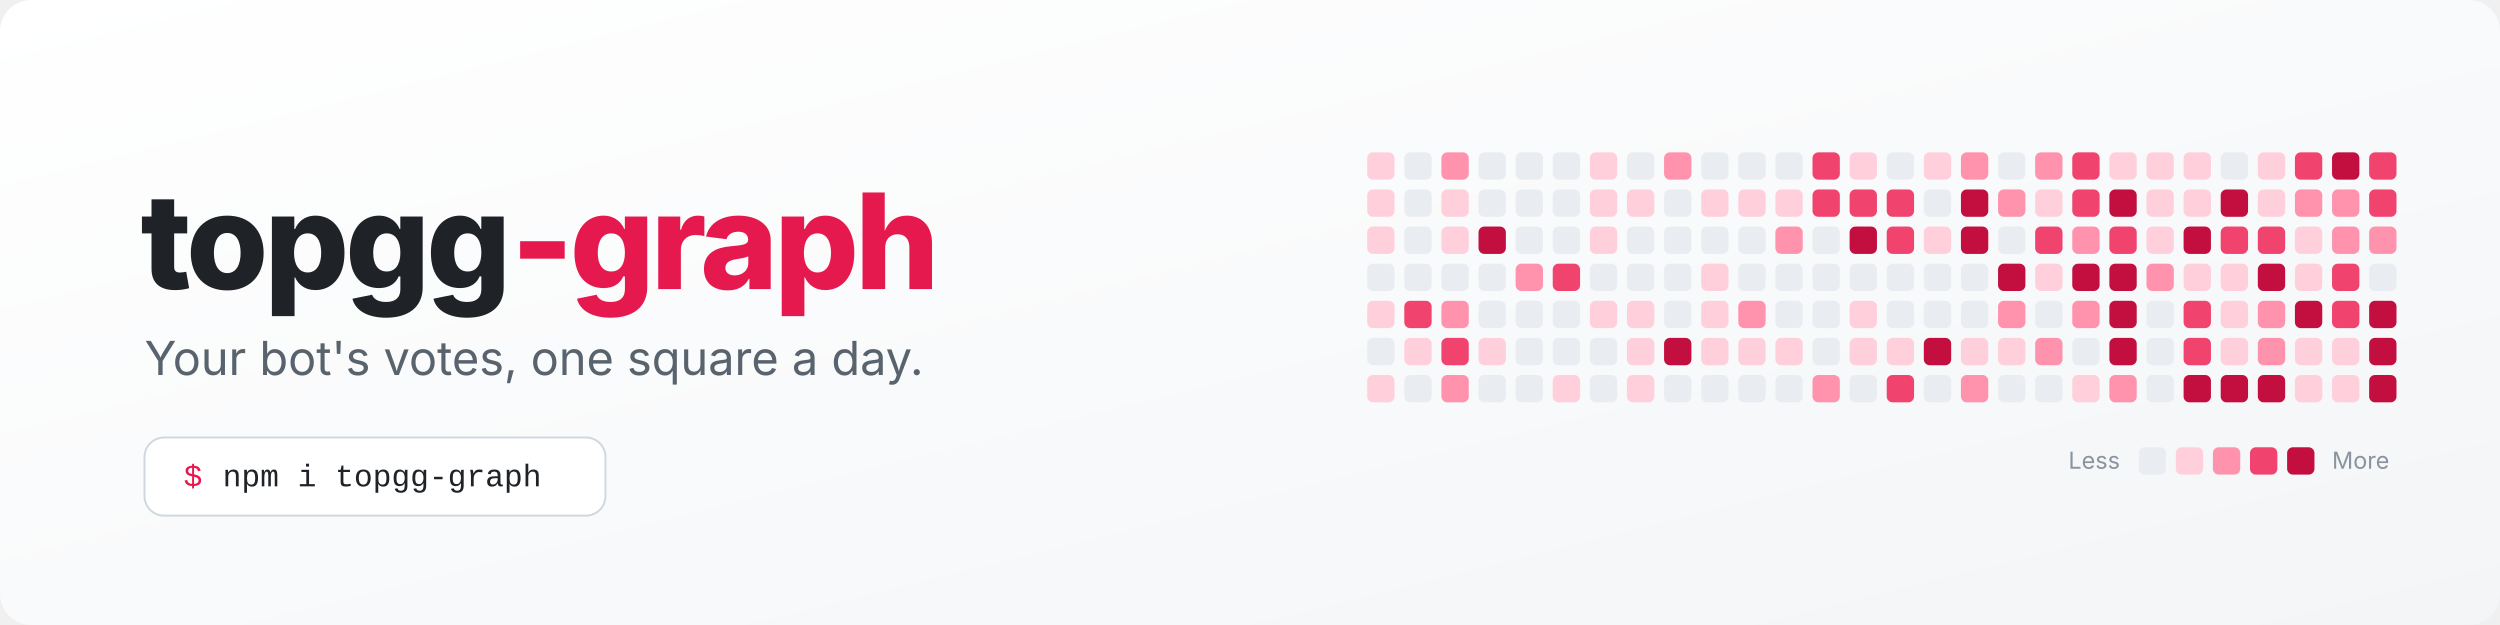
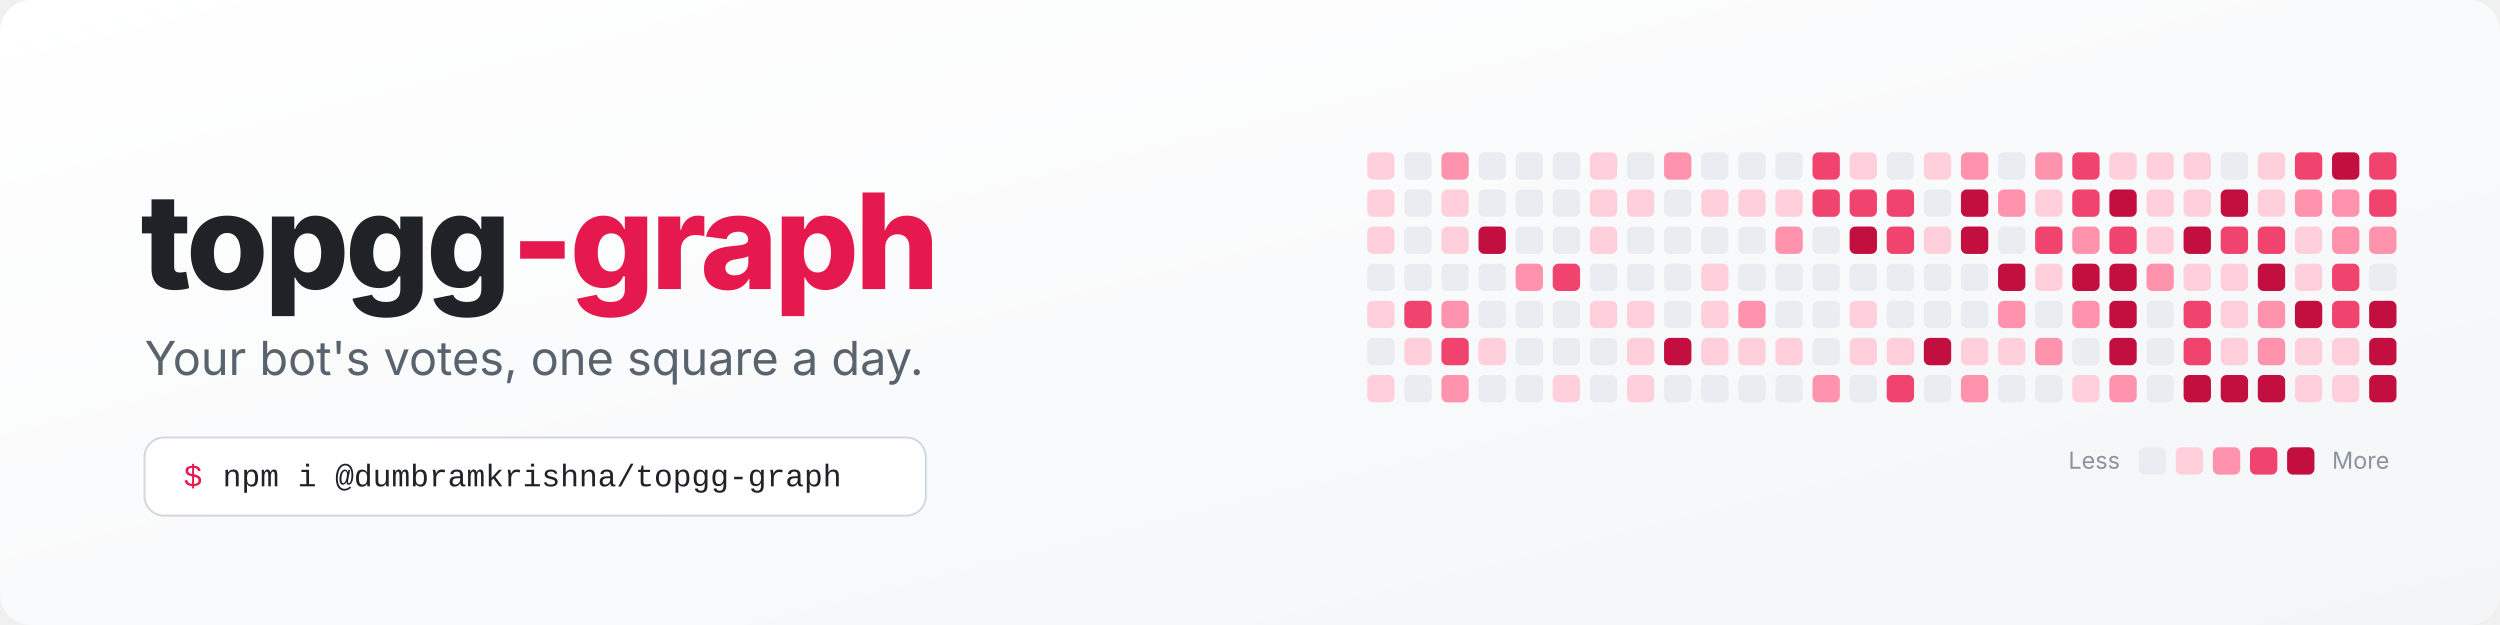
<svg xmlns="http://www.w3.org/2000/svg" width="1280" height="320" viewBox="0 0 1280 320" role="img" aria-labelledby="t d">
  <defs>
    <linearGradient id="bg" x1="0" y1="0" x2="1" y2="1">
      <stop offset="0" stop-color="#ffffff" />
      <stop offset="1" stop-color="#f3f5f7" />
    </linearGradient>
  </defs>
  <style>
    text { font-family: Inter, "Segoe UI", system-ui, -apple-system, Roboto, "Helvetica Neue", Arial, sans-serif; }
    .mono { font-family: "JetBrains Mono", "SFMono-Regular", Consolas, "Liberation Mono", Menlo, monospace; }
  </style>
  <rect width="1280" height="320" rx="16" fill="url(#bg)" />
  <text x="72" y="148" font-size="68" font-weight="800" letter-spacing="-2" fill="#1f2328">topgg<tspan fill="#e6194f">-graph</tspan>
  </text>
  <text x="74" y="192" font-size="24" fill="#59636e">Your bot's votes, one square a day.</text>
-   <rect x="74" y="224" width="236" height="40" rx="10" fill="#ffffff" stroke="#d0d7de" />
+   <rect x="74" y="224" width="400" height="40" rx="10" fill="#ffffff" stroke="#d0d7de" />
  <text x="94" y="249" font-size="16" class="mono" fill="#e6194f">$</text>
-   <text x="114" y="249" font-size="16" class="mono" fill="#1f2328">npm i topgg-graph</text>
+   <text x="114" y="249" font-size="16" class="mono" fill="#1f2328">npm i @dumbramkrishna/topgg-graph</text>
  <g>
    <rect x="700" y="78" width="14" height="14" rx="3" fill="#ffd0dc" />
    <rect x="700" y="97" width="14" height="14" rx="3" fill="#ffd0dc" />
    <rect x="700" y="116" width="14" height="14" rx="3" fill="#ffd0dc" />
    <rect x="700" y="135" width="14" height="14" rx="3" fill="#e9edf1" />
    <rect x="700" y="154" width="14" height="14" rx="3" fill="#ffd0dc" />
    <rect x="700" y="173" width="14" height="14" rx="3" fill="#e9edf1" />
    <rect x="700" y="192" width="14" height="14" rx="3" fill="#ffd0dc" />
    <rect x="719" y="78" width="14" height="14" rx="3" fill="#e9edf1" />
    <rect x="719" y="97" width="14" height="14" rx="3" fill="#e9edf1" />
    <rect x="719" y="116" width="14" height="14" rx="3" fill="#e9edf1" />
    <rect x="719" y="135" width="14" height="14" rx="3" fill="#e9edf1" />
    <rect x="719" y="154" width="14" height="14" rx="3" fill="#f0446f" />
    <rect x="719" y="173" width="14" height="14" rx="3" fill="#ffd0dc" />
    <rect x="719" y="192" width="14" height="14" rx="3" fill="#e9edf1" />
    <rect x="738" y="78" width="14" height="14" rx="3" fill="#ff93ae" />
    <rect x="738" y="97" width="14" height="14" rx="3" fill="#ffd0dc" />
    <rect x="738" y="116" width="14" height="14" rx="3" fill="#ffd0dc" />
    <rect x="738" y="135" width="14" height="14" rx="3" fill="#e9edf1" />
    <rect x="738" y="154" width="14" height="14" rx="3" fill="#ff93ae" />
    <rect x="738" y="173" width="14" height="14" rx="3" fill="#f0446f" />
    <rect x="738" y="192" width="14" height="14" rx="3" fill="#ff93ae" />
    <rect x="757" y="78" width="14" height="14" rx="3" fill="#e9edf1" />
    <rect x="757" y="97" width="14" height="14" rx="3" fill="#e9edf1" />
    <rect x="757" y="116" width="14" height="14" rx="3" fill="#c20f3f" />
    <rect x="757" y="135" width="14" height="14" rx="3" fill="#e9edf1" />
    <rect x="757" y="154" width="14" height="14" rx="3" fill="#e9edf1" />
    <rect x="757" y="173" width="14" height="14" rx="3" fill="#ffd0dc" />
    <rect x="757" y="192" width="14" height="14" rx="3" fill="#e9edf1" />
    <rect x="776" y="78" width="14" height="14" rx="3" fill="#e9edf1" />
    <rect x="776" y="97" width="14" height="14" rx="3" fill="#e9edf1" />
    <rect x="776" y="116" width="14" height="14" rx="3" fill="#e9edf1" />
    <rect x="776" y="135" width="14" height="14" rx="3" fill="#ff93ae" />
    <rect x="776" y="154" width="14" height="14" rx="3" fill="#e9edf1" />
    <rect x="776" y="173" width="14" height="14" rx="3" fill="#e9edf1" />
    <rect x="776" y="192" width="14" height="14" rx="3" fill="#e9edf1" />
    <rect x="795" y="78" width="14" height="14" rx="3" fill="#e9edf1" />
    <rect x="795" y="97" width="14" height="14" rx="3" fill="#e9edf1" />
    <rect x="795" y="116" width="14" height="14" rx="3" fill="#e9edf1" />
    <rect x="795" y="135" width="14" height="14" rx="3" fill="#f0446f" />
    <rect x="795" y="154" width="14" height="14" rx="3" fill="#e9edf1" />
    <rect x="795" y="173" width="14" height="14" rx="3" fill="#e9edf1" />
    <rect x="795" y="192" width="14" height="14" rx="3" fill="#ffd0dc" />
    <rect x="814" y="78" width="14" height="14" rx="3" fill="#ffd0dc" />
    <rect x="814" y="97" width="14" height="14" rx="3" fill="#ffd0dc" />
    <rect x="814" y="116" width="14" height="14" rx="3" fill="#ffd0dc" />
    <rect x="814" y="135" width="14" height="14" rx="3" fill="#e9edf1" />
    <rect x="814" y="154" width="14" height="14" rx="3" fill="#ffd0dc" />
    <rect x="814" y="173" width="14" height="14" rx="3" fill="#e9edf1" />
    <rect x="814" y="192" width="14" height="14" rx="3" fill="#e9edf1" />
    <rect x="833" y="78" width="14" height="14" rx="3" fill="#e9edf1" />
    <rect x="833" y="97" width="14" height="14" rx="3" fill="#ffd0dc" />
    <rect x="833" y="116" width="14" height="14" rx="3" fill="#e9edf1" />
    <rect x="833" y="135" width="14" height="14" rx="3" fill="#e9edf1" />
    <rect x="833" y="154" width="14" height="14" rx="3" fill="#ffd0dc" />
    <rect x="833" y="173" width="14" height="14" rx="3" fill="#ffd0dc" />
    <rect x="833" y="192" width="14" height="14" rx="3" fill="#ffd0dc" />
    <rect x="852" y="78" width="14" height="14" rx="3" fill="#ff93ae" />
    <rect x="852" y="97" width="14" height="14" rx="3" fill="#e9edf1" />
    <rect x="852" y="116" width="14" height="14" rx="3" fill="#e9edf1" />
    <rect x="852" y="135" width="14" height="14" rx="3" fill="#e9edf1" />
    <rect x="852" y="154" width="14" height="14" rx="3" fill="#e9edf1" />
    <rect x="852" y="173" width="14" height="14" rx="3" fill="#c20f3f" />
    <rect x="852" y="192" width="14" height="14" rx="3" fill="#e9edf1" />
    <rect x="871" y="78" width="14" height="14" rx="3" fill="#e9edf1" />
    <rect x="871" y="97" width="14" height="14" rx="3" fill="#ffd0dc" />
    <rect x="871" y="116" width="14" height="14" rx="3" fill="#e9edf1" />
    <rect x="871" y="135" width="14" height="14" rx="3" fill="#ffd0dc" />
    <rect x="871" y="154" width="14" height="14" rx="3" fill="#ffd0dc" />
    <rect x="871" y="173" width="14" height="14" rx="3" fill="#ffd0dc" />
    <rect x="871" y="192" width="14" height="14" rx="3" fill="#e9edf1" />
    <rect x="890" y="78" width="14" height="14" rx="3" fill="#e9edf1" />
    <rect x="890" y="97" width="14" height="14" rx="3" fill="#ffd0dc" />
    <rect x="890" y="116" width="14" height="14" rx="3" fill="#e9edf1" />
    <rect x="890" y="135" width="14" height="14" rx="3" fill="#e9edf1" />
    <rect x="890" y="154" width="14" height="14" rx="3" fill="#ff93ae" />
    <rect x="890" y="173" width="14" height="14" rx="3" fill="#ffd0dc" />
    <rect x="890" y="192" width="14" height="14" rx="3" fill="#e9edf1" />
    <rect x="909" y="78" width="14" height="14" rx="3" fill="#e9edf1" />
    <rect x="909" y="97" width="14" height="14" rx="3" fill="#ffd0dc" />
    <rect x="909" y="116" width="14" height="14" rx="3" fill="#ff93ae" />
    <rect x="909" y="135" width="14" height="14" rx="3" fill="#e9edf1" />
    <rect x="909" y="154" width="14" height="14" rx="3" fill="#e9edf1" />
    <rect x="909" y="173" width="14" height="14" rx="3" fill="#ffd0dc" />
    <rect x="909" y="192" width="14" height="14" rx="3" fill="#e9edf1" />
    <rect x="928" y="78" width="14" height="14" rx="3" fill="#f0446f" />
    <rect x="928" y="97" width="14" height="14" rx="3" fill="#f0446f" />
    <rect x="928" y="116" width="14" height="14" rx="3" fill="#e9edf1" />
    <rect x="928" y="135" width="14" height="14" rx="3" fill="#e9edf1" />
    <rect x="928" y="154" width="14" height="14" rx="3" fill="#e9edf1" />
    <rect x="928" y="173" width="14" height="14" rx="3" fill="#e9edf1" />
    <rect x="928" y="192" width="14" height="14" rx="3" fill="#ff93ae" />
    <rect x="947" y="78" width="14" height="14" rx="3" fill="#ffd0dc" />
    <rect x="947" y="97" width="14" height="14" rx="3" fill="#f0446f" />
    <rect x="947" y="116" width="14" height="14" rx="3" fill="#c20f3f" />
    <rect x="947" y="135" width="14" height="14" rx="3" fill="#e9edf1" />
    <rect x="947" y="154" width="14" height="14" rx="3" fill="#ffd0dc" />
    <rect x="947" y="173" width="14" height="14" rx="3" fill="#ffd0dc" />
    <rect x="947" y="192" width="14" height="14" rx="3" fill="#e9edf1" />
    <rect x="966" y="78" width="14" height="14" rx="3" fill="#e9edf1" />
    <rect x="966" y="97" width="14" height="14" rx="3" fill="#f0446f" />
    <rect x="966" y="116" width="14" height="14" rx="3" fill="#f0446f" />
    <rect x="966" y="135" width="14" height="14" rx="3" fill="#e9edf1" />
    <rect x="966" y="154" width="14" height="14" rx="3" fill="#e9edf1" />
    <rect x="966" y="173" width="14" height="14" rx="3" fill="#ffd0dc" />
    <rect x="966" y="192" width="14" height="14" rx="3" fill="#f0446f" />
    <rect x="985" y="78" width="14" height="14" rx="3" fill="#ffd0dc" />
    <rect x="985" y="97" width="14" height="14" rx="3" fill="#e9edf1" />
    <rect x="985" y="116" width="14" height="14" rx="3" fill="#ffd0dc" />
    <rect x="985" y="135" width="14" height="14" rx="3" fill="#e9edf1" />
    <rect x="985" y="154" width="14" height="14" rx="3" fill="#e9edf1" />
    <rect x="985" y="173" width="14" height="14" rx="3" fill="#c20f3f" />
    <rect x="985" y="192" width="14" height="14" rx="3" fill="#e9edf1" />
    <rect x="1004" y="78" width="14" height="14" rx="3" fill="#ff93ae" />
    <rect x="1004" y="97" width="14" height="14" rx="3" fill="#c20f3f" />
    <rect x="1004" y="116" width="14" height="14" rx="3" fill="#c20f3f" />
    <rect x="1004" y="135" width="14" height="14" rx="3" fill="#e9edf1" />
    <rect x="1004" y="154" width="14" height="14" rx="3" fill="#e9edf1" />
    <rect x="1004" y="173" width="14" height="14" rx="3" fill="#ffd0dc" />
    <rect x="1004" y="192" width="14" height="14" rx="3" fill="#ff93ae" />
    <rect x="1023" y="78" width="14" height="14" rx="3" fill="#e9edf1" />
    <rect x="1023" y="97" width="14" height="14" rx="3" fill="#ff93ae" />
    <rect x="1023" y="116" width="14" height="14" rx="3" fill="#e9edf1" />
    <rect x="1023" y="135" width="14" height="14" rx="3" fill="#c20f3f" />
    <rect x="1023" y="154" width="14" height="14" rx="3" fill="#ff93ae" />
    <rect x="1023" y="173" width="14" height="14" rx="3" fill="#ffd0dc" />
    <rect x="1023" y="192" width="14" height="14" rx="3" fill="#e9edf1" />
    <rect x="1042" y="78" width="14" height="14" rx="3" fill="#ff93ae" />
    <rect x="1042" y="97" width="14" height="14" rx="3" fill="#ffd0dc" />
    <rect x="1042" y="116" width="14" height="14" rx="3" fill="#f0446f" />
    <rect x="1042" y="135" width="14" height="14" rx="3" fill="#ffd0dc" />
    <rect x="1042" y="154" width="14" height="14" rx="3" fill="#e9edf1" />
    <rect x="1042" y="173" width="14" height="14" rx="3" fill="#ff93ae" />
    <rect x="1042" y="192" width="14" height="14" rx="3" fill="#e9edf1" />
    <rect x="1061" y="78" width="14" height="14" rx="3" fill="#f0446f" />
    <rect x="1061" y="97" width="14" height="14" rx="3" fill="#f0446f" />
    <rect x="1061" y="116" width="14" height="14" rx="3" fill="#ff93ae" />
    <rect x="1061" y="135" width="14" height="14" rx="3" fill="#c20f3f" />
    <rect x="1061" y="154" width="14" height="14" rx="3" fill="#ff93ae" />
    <rect x="1061" y="173" width="14" height="14" rx="3" fill="#e9edf1" />
    <rect x="1061" y="192" width="14" height="14" rx="3" fill="#ffd0dc" />
    <rect x="1080" y="78" width="14" height="14" rx="3" fill="#ffd0dc" />
    <rect x="1080" y="97" width="14" height="14" rx="3" fill="#c20f3f" />
    <rect x="1080" y="116" width="14" height="14" rx="3" fill="#f0446f" />
    <rect x="1080" y="135" width="14" height="14" rx="3" fill="#c20f3f" />
    <rect x="1080" y="154" width="14" height="14" rx="3" fill="#c20f3f" />
    <rect x="1080" y="173" width="14" height="14" rx="3" fill="#c20f3f" />
    <rect x="1080" y="192" width="14" height="14" rx="3" fill="#ff93ae" />
    <rect x="1099" y="78" width="14" height="14" rx="3" fill="#ffd0dc" />
    <rect x="1099" y="97" width="14" height="14" rx="3" fill="#ffd0dc" />
    <rect x="1099" y="116" width="14" height="14" rx="3" fill="#ffd0dc" />
    <rect x="1099" y="135" width="14" height="14" rx="3" fill="#ff93ae" />
    <rect x="1099" y="154" width="14" height="14" rx="3" fill="#e9edf1" />
    <rect x="1099" y="173" width="14" height="14" rx="3" fill="#e9edf1" />
    <rect x="1099" y="192" width="14" height="14" rx="3" fill="#e9edf1" />
    <rect x="1118" y="78" width="14" height="14" rx="3" fill="#ffd0dc" />
    <rect x="1118" y="97" width="14" height="14" rx="3" fill="#ffd0dc" />
    <rect x="1118" y="116" width="14" height="14" rx="3" fill="#c20f3f" />
    <rect x="1118" y="135" width="14" height="14" rx="3" fill="#ffd0dc" />
    <rect x="1118" y="154" width="14" height="14" rx="3" fill="#f0446f" />
    <rect x="1118" y="173" width="14" height="14" rx="3" fill="#f0446f" />
    <rect x="1118" y="192" width="14" height="14" rx="3" fill="#c20f3f" />
    <rect x="1137" y="78" width="14" height="14" rx="3" fill="#e9edf1" />
    <rect x="1137" y="97" width="14" height="14" rx="3" fill="#c20f3f" />
    <rect x="1137" y="116" width="14" height="14" rx="3" fill="#f0446f" />
    <rect x="1137" y="135" width="14" height="14" rx="3" fill="#ffd0dc" />
    <rect x="1137" y="154" width="14" height="14" rx="3" fill="#ffd0dc" />
    <rect x="1137" y="173" width="14" height="14" rx="3" fill="#ffd0dc" />
    <rect x="1137" y="192" width="14" height="14" rx="3" fill="#c20f3f" />
    <rect x="1156" y="78" width="14" height="14" rx="3" fill="#ffd0dc" />
    <rect x="1156" y="97" width="14" height="14" rx="3" fill="#ffd0dc" />
    <rect x="1156" y="116" width="14" height="14" rx="3" fill="#f0446f" />
    <rect x="1156" y="135" width="14" height="14" rx="3" fill="#c20f3f" />
    <rect x="1156" y="154" width="14" height="14" rx="3" fill="#ff93ae" />
    <rect x="1156" y="173" width="14" height="14" rx="3" fill="#ff93ae" />
    <rect x="1156" y="192" width="14" height="14" rx="3" fill="#c20f3f" />
    <rect x="1175" y="78" width="14" height="14" rx="3" fill="#f0446f" />
    <rect x="1175" y="97" width="14" height="14" rx="3" fill="#ff93ae" />
    <rect x="1175" y="116" width="14" height="14" rx="3" fill="#ffd0dc" />
    <rect x="1175" y="135" width="14" height="14" rx="3" fill="#ffd0dc" />
    <rect x="1175" y="154" width="14" height="14" rx="3" fill="#c20f3f" />
    <rect x="1175" y="173" width="14" height="14" rx="3" fill="#ffd0dc" />
    <rect x="1175" y="192" width="14" height="14" rx="3" fill="#ffd0dc" />
    <rect x="1194" y="78" width="14" height="14" rx="3" fill="#c20f3f" />
    <rect x="1194" y="97" width="14" height="14" rx="3" fill="#ff93ae" />
    <rect x="1194" y="116" width="14" height="14" rx="3" fill="#ff93ae" />
    <rect x="1194" y="135" width="14" height="14" rx="3" fill="#f0446f" />
    <rect x="1194" y="154" width="14" height="14" rx="3" fill="#f0446f" />
    <rect x="1194" y="173" width="14" height="14" rx="3" fill="#ffd0dc" />
    <rect x="1194" y="192" width="14" height="14" rx="3" fill="#ffd0dc" />
    <rect x="1213" y="78" width="14" height="14" rx="3" fill="#f0446f" />
    <rect x="1213" y="97" width="14" height="14" rx="3" fill="#f0446f" />
    <rect x="1213" y="116" width="14" height="14" rx="3" fill="#ff93ae" />
    <rect x="1213" y="135" width="14" height="14" rx="3" fill="#e9edf1" />
    <rect x="1213" y="154" width="14" height="14" rx="3" fill="#c20f3f" />
    <rect x="1213" y="173" width="14" height="14" rx="3" fill="#c20f3f" />
    <rect x="1213" y="192" width="14" height="14" rx="3" fill="#c20f3f" />
    <text x="1059" y="240" font-size="12" fill="#8b949e">Less</text>
    <rect x="1095" y="229" width="14" height="14" rx="3" fill="#e9edf1" />
    <rect x="1114" y="229" width="14" height="14" rx="3" fill="#ffd0dc" />
    <rect x="1133" y="229" width="14" height="14" rx="3" fill="#ff93ae" />
    <rect x="1152" y="229" width="14" height="14" rx="3" fill="#f0446f" />
    <rect x="1171" y="229" width="14" height="14" rx="3" fill="#c20f3f" />
    <text x="1194" y="240" font-size="12" fill="#8b949e">More</text>
  </g>
</svg>
